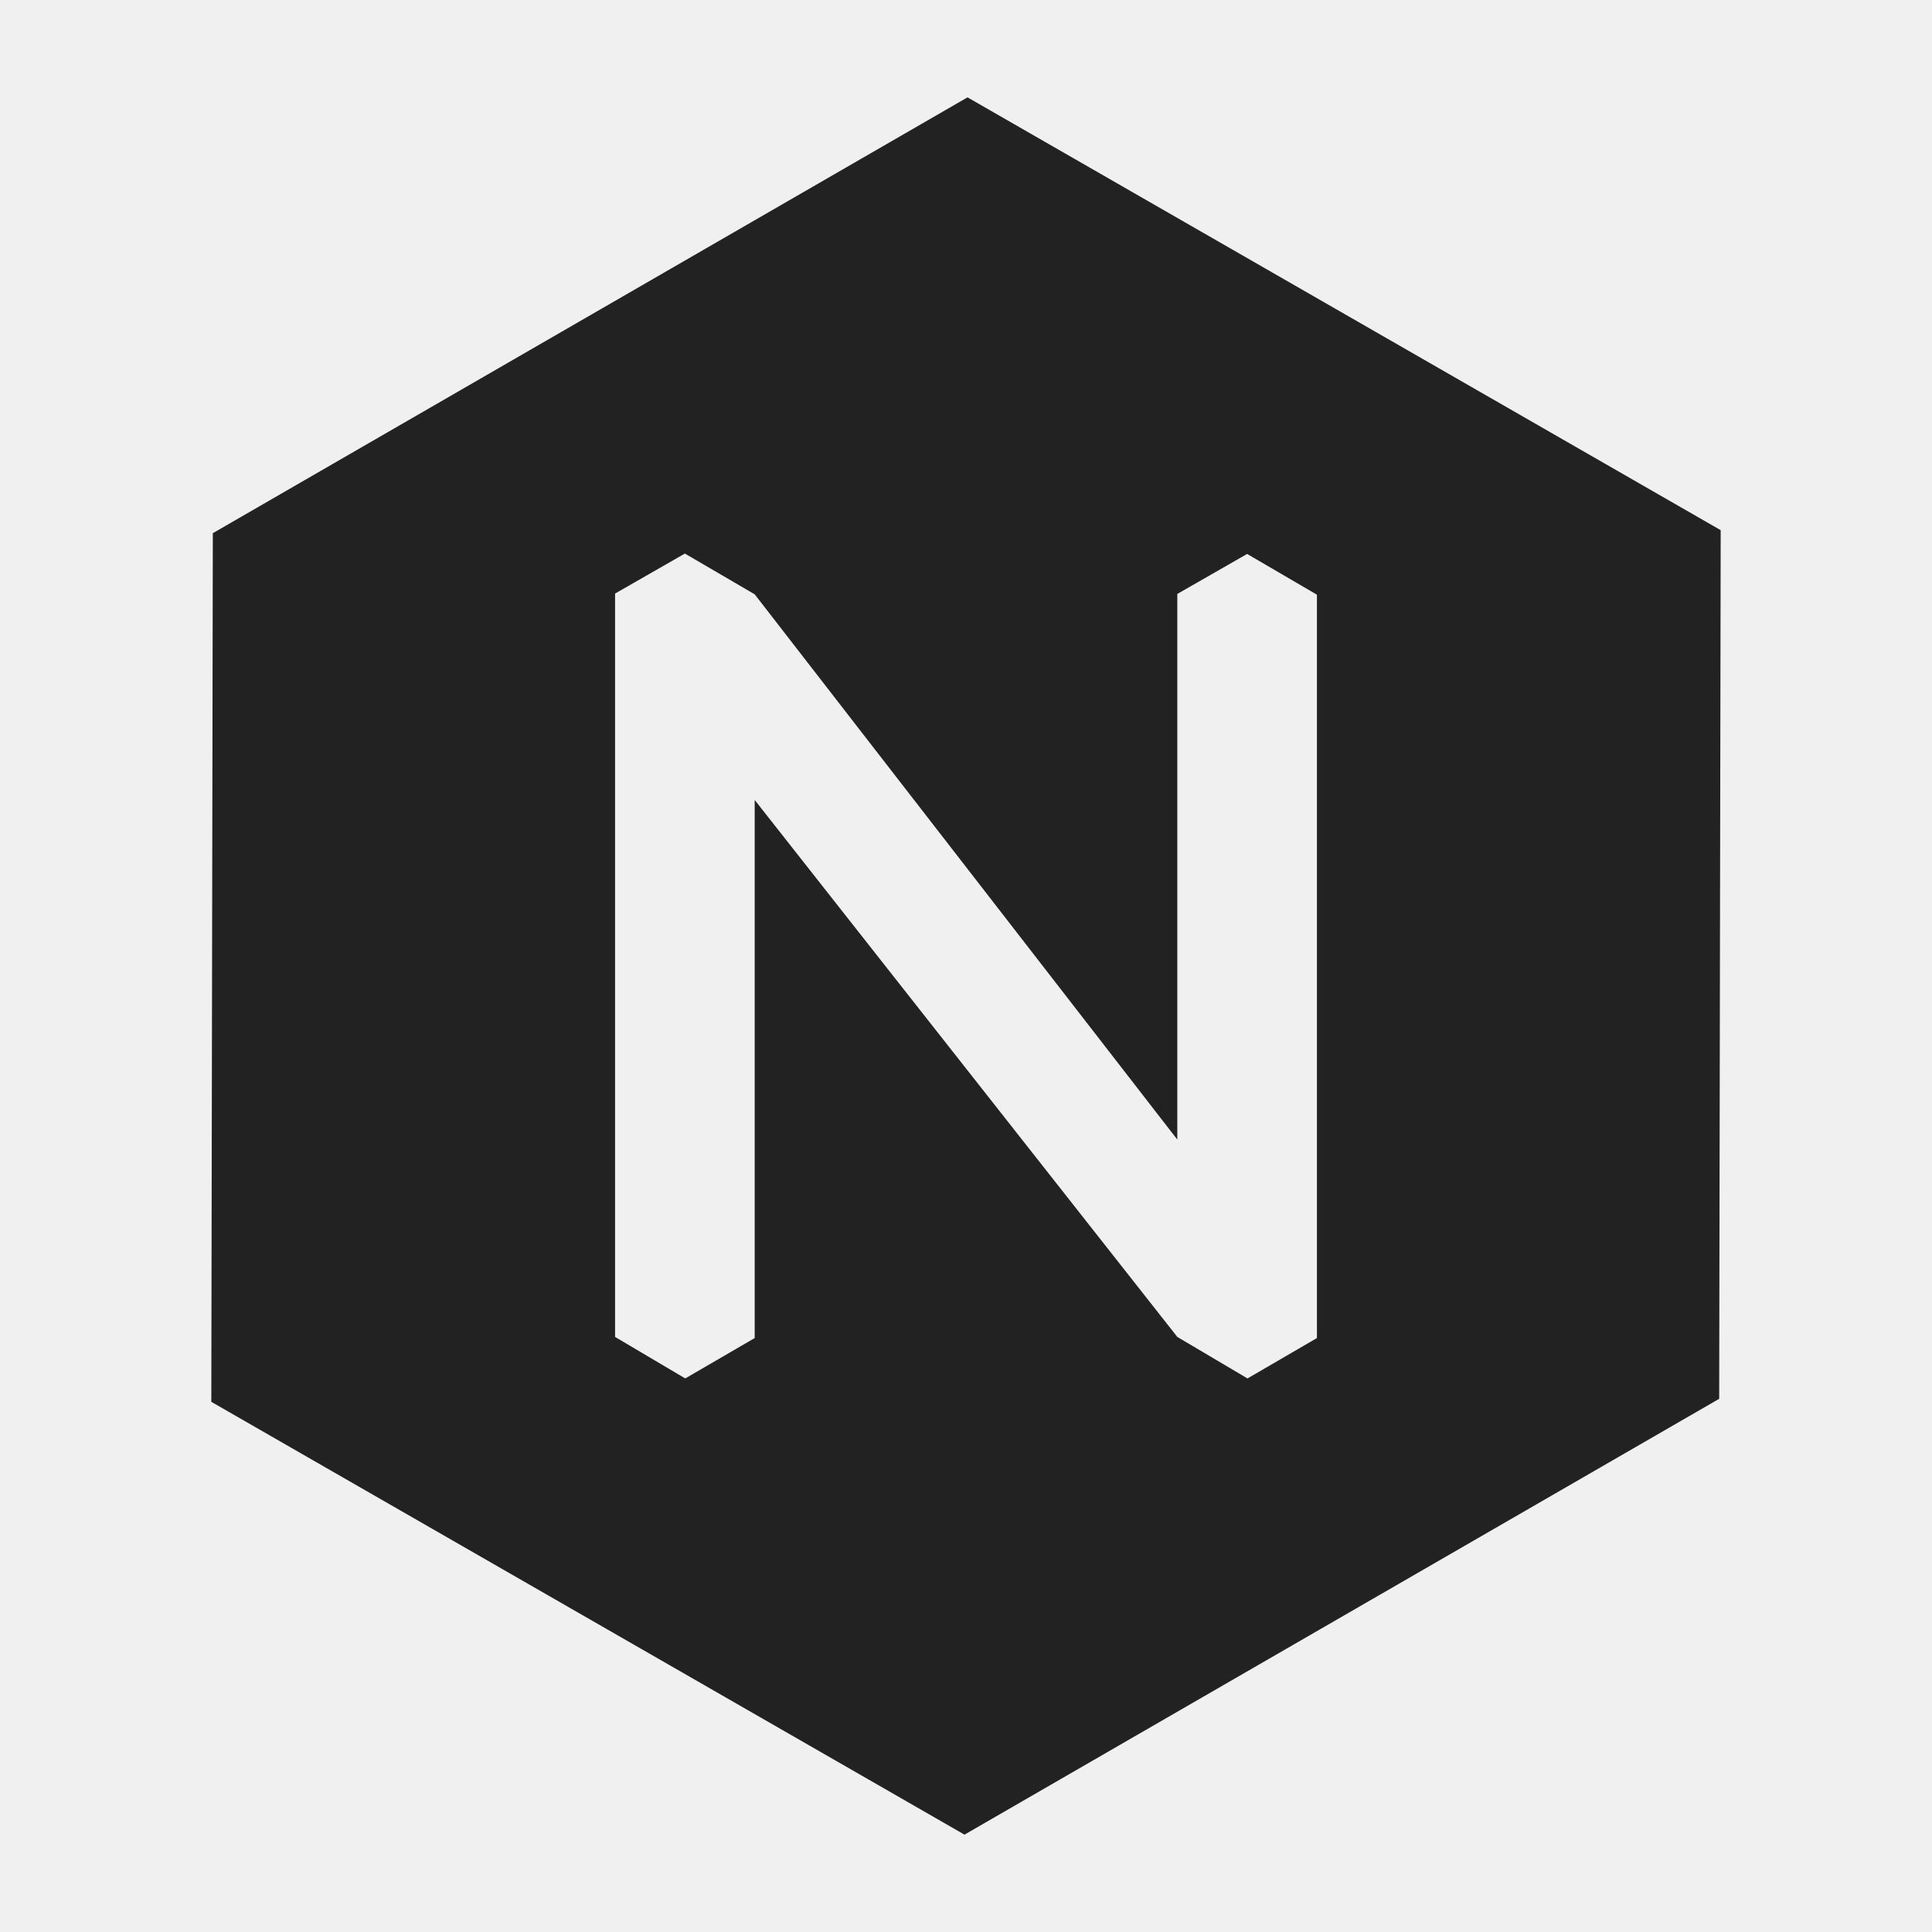
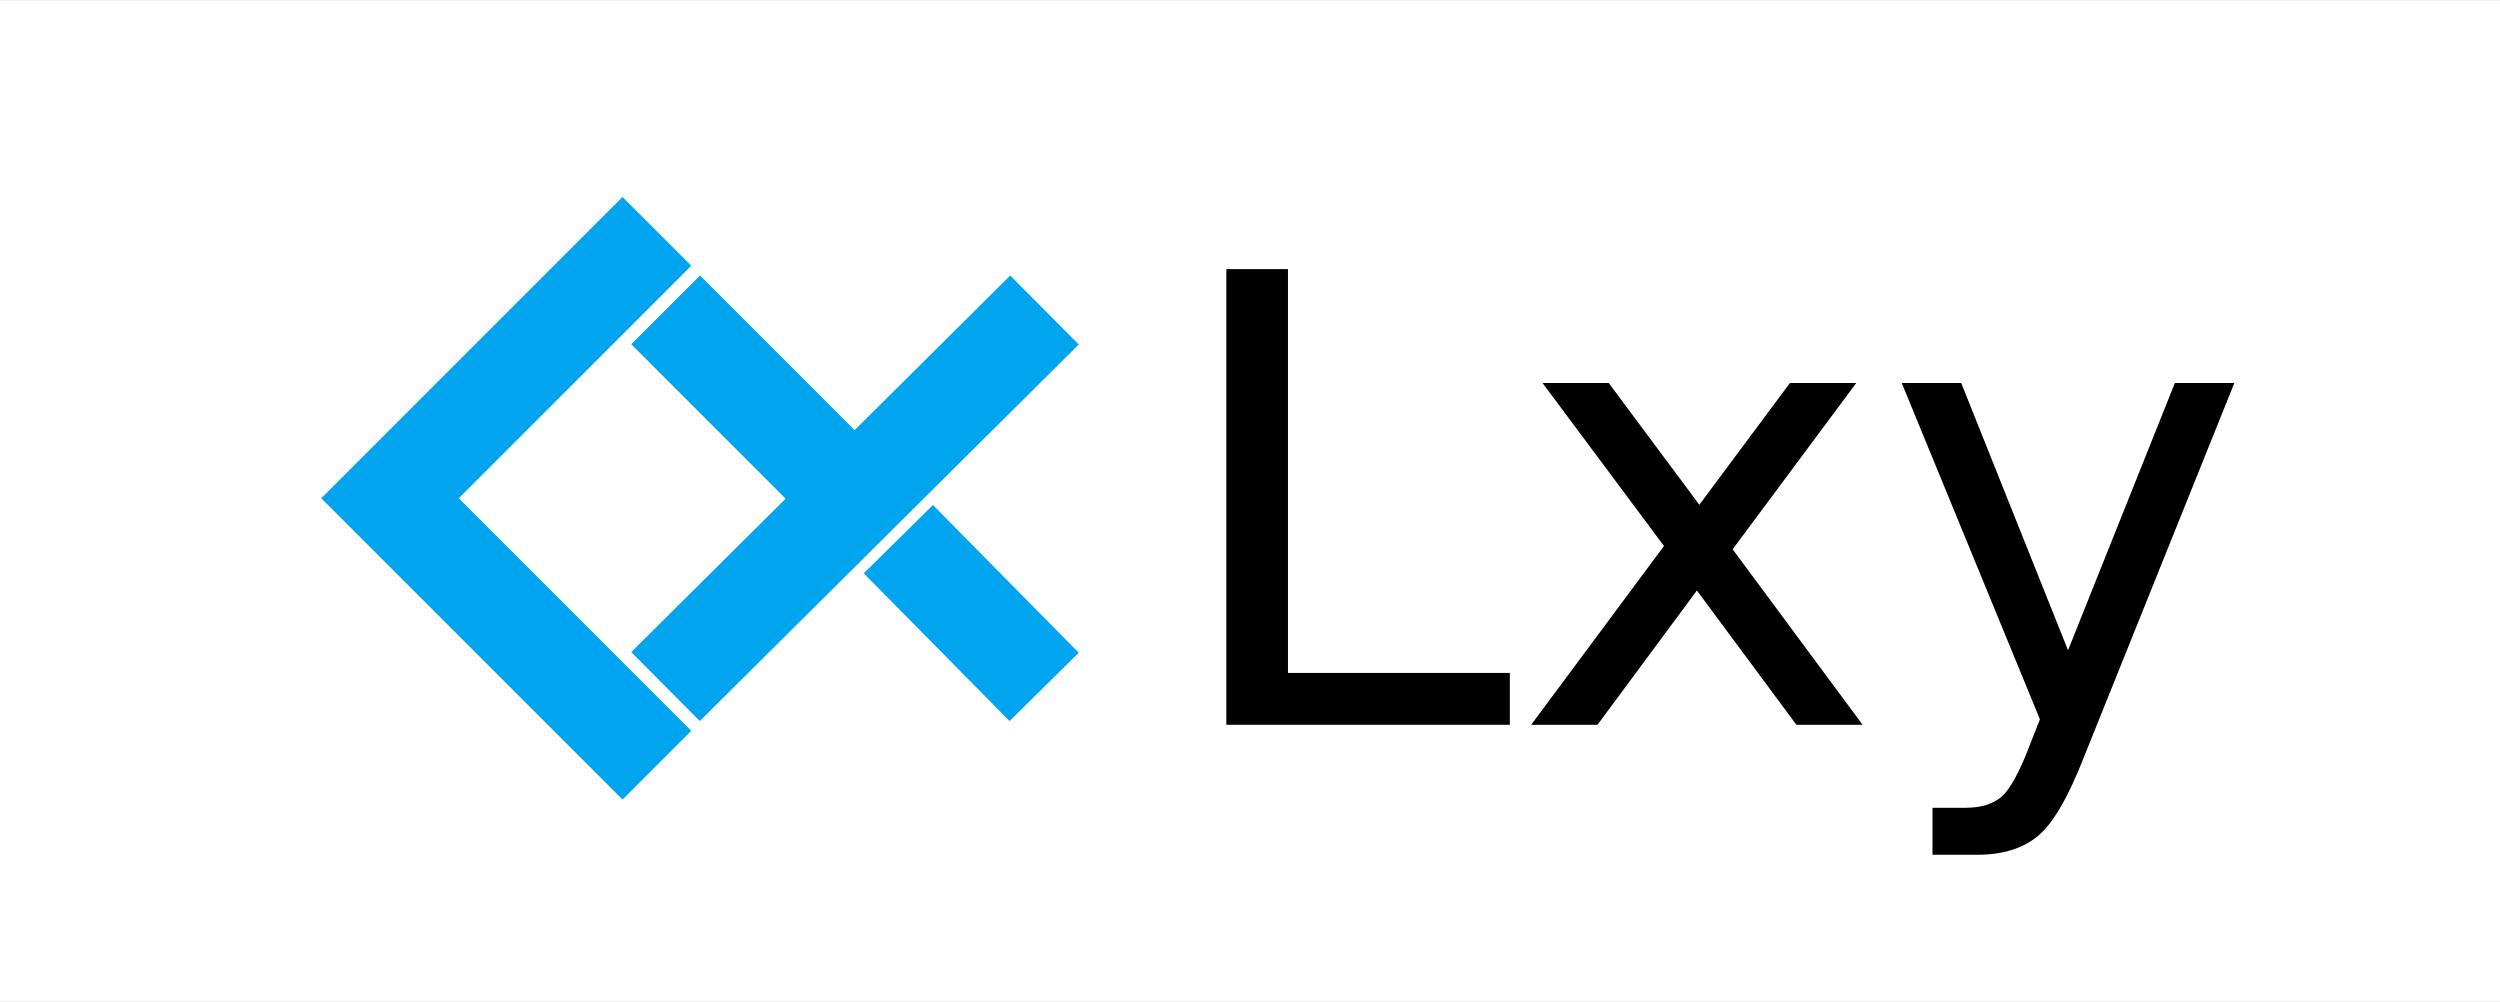
- <svg xmlns="http://www.w3.org/2000/svg" xml:space="preserve" enable-background="new 0 0 512 512" viewBox="0 0 512 512" height="512px" width="512px" y="0px" x="0px" id="NexT" version="1.1">
-   <defs id="defs3388" />
-   <path style="fill:#222222;fill-opacity:1" id="path3384" d="M 256.4,25.8 56.4,141.3 56,371.5 255.6,486.2 455.6,370.7 456,140.5 Z m 92.6,328.8 -18.4,10.7 -18.6,-11 0,0 -112,-142.3 0,142.6 -18.4,10.7 -18.6,-11 0,-197 18.5,-10.6 18.5,10.8 0,0 112,144.5 0,-144.6 18.5,-10.6 18.5,10.8 z" />
+ <svg xmlns="http://www.w3.org/2000/svg" xmlns:xlink="http://www.w3.org/1999/xlink" height="385" viewBox="0 0 720 288" width="961" stroke-linecap="butt" stroke-linejoin="round">
+   <path d="M0 288h720V0H0z" fill="#fff" />
+   <path clip-path="url(#D)" d="M112.32 143.28l66.96-66.972m-66.96 66.972l66.96 66.972m22.32-22.614l89.28-88.716m-89.28 0l33.48 33.486m33.48 32.616l22.32 22.614" stroke-linecap="square" fill="none" stroke="#00a4ef" stroke-width="28" />
+   <defs>
+     <path d="M9.813 72.906h9.86V8.297h35.5V0H9.813z" id="A" />
+     <path d="M54.89 54.688l-19.78-26.61L55.906 0H45.313L29.39 21.484 13.484 0H2.875l21.25 28.61L4.688 54.688H15.28l14.5-19.484 14.5 19.484z" id="B" />
+     <path d="M32.172-5.078q-3.797-9.766-7.422-12.734-3.61-2.984-9.656-2.984H7.906v7.516h5.28q3.703 0 5.75 1.766Q21-9.766 23.484-3.22l1.61 4.094-22.11 53.813H12.5l17.094-42.766 17.094 42.766h9.516z" id="C" />
+   </defs>
+   <g transform="matrix(1.8 0 0 -1.8 335.52 208.512)">
+     <use xlink:href="#A" />
+     <use x="55.713" xlink:href="#B" />
+     <use x="114.893" xlink:href="#C" />
+   </g>
+   <defs>
+     <clipPath id="D">
+       <path d="M90 34.56h558V252H90z" />
+     </clipPath>
+   </defs>
</svg>
